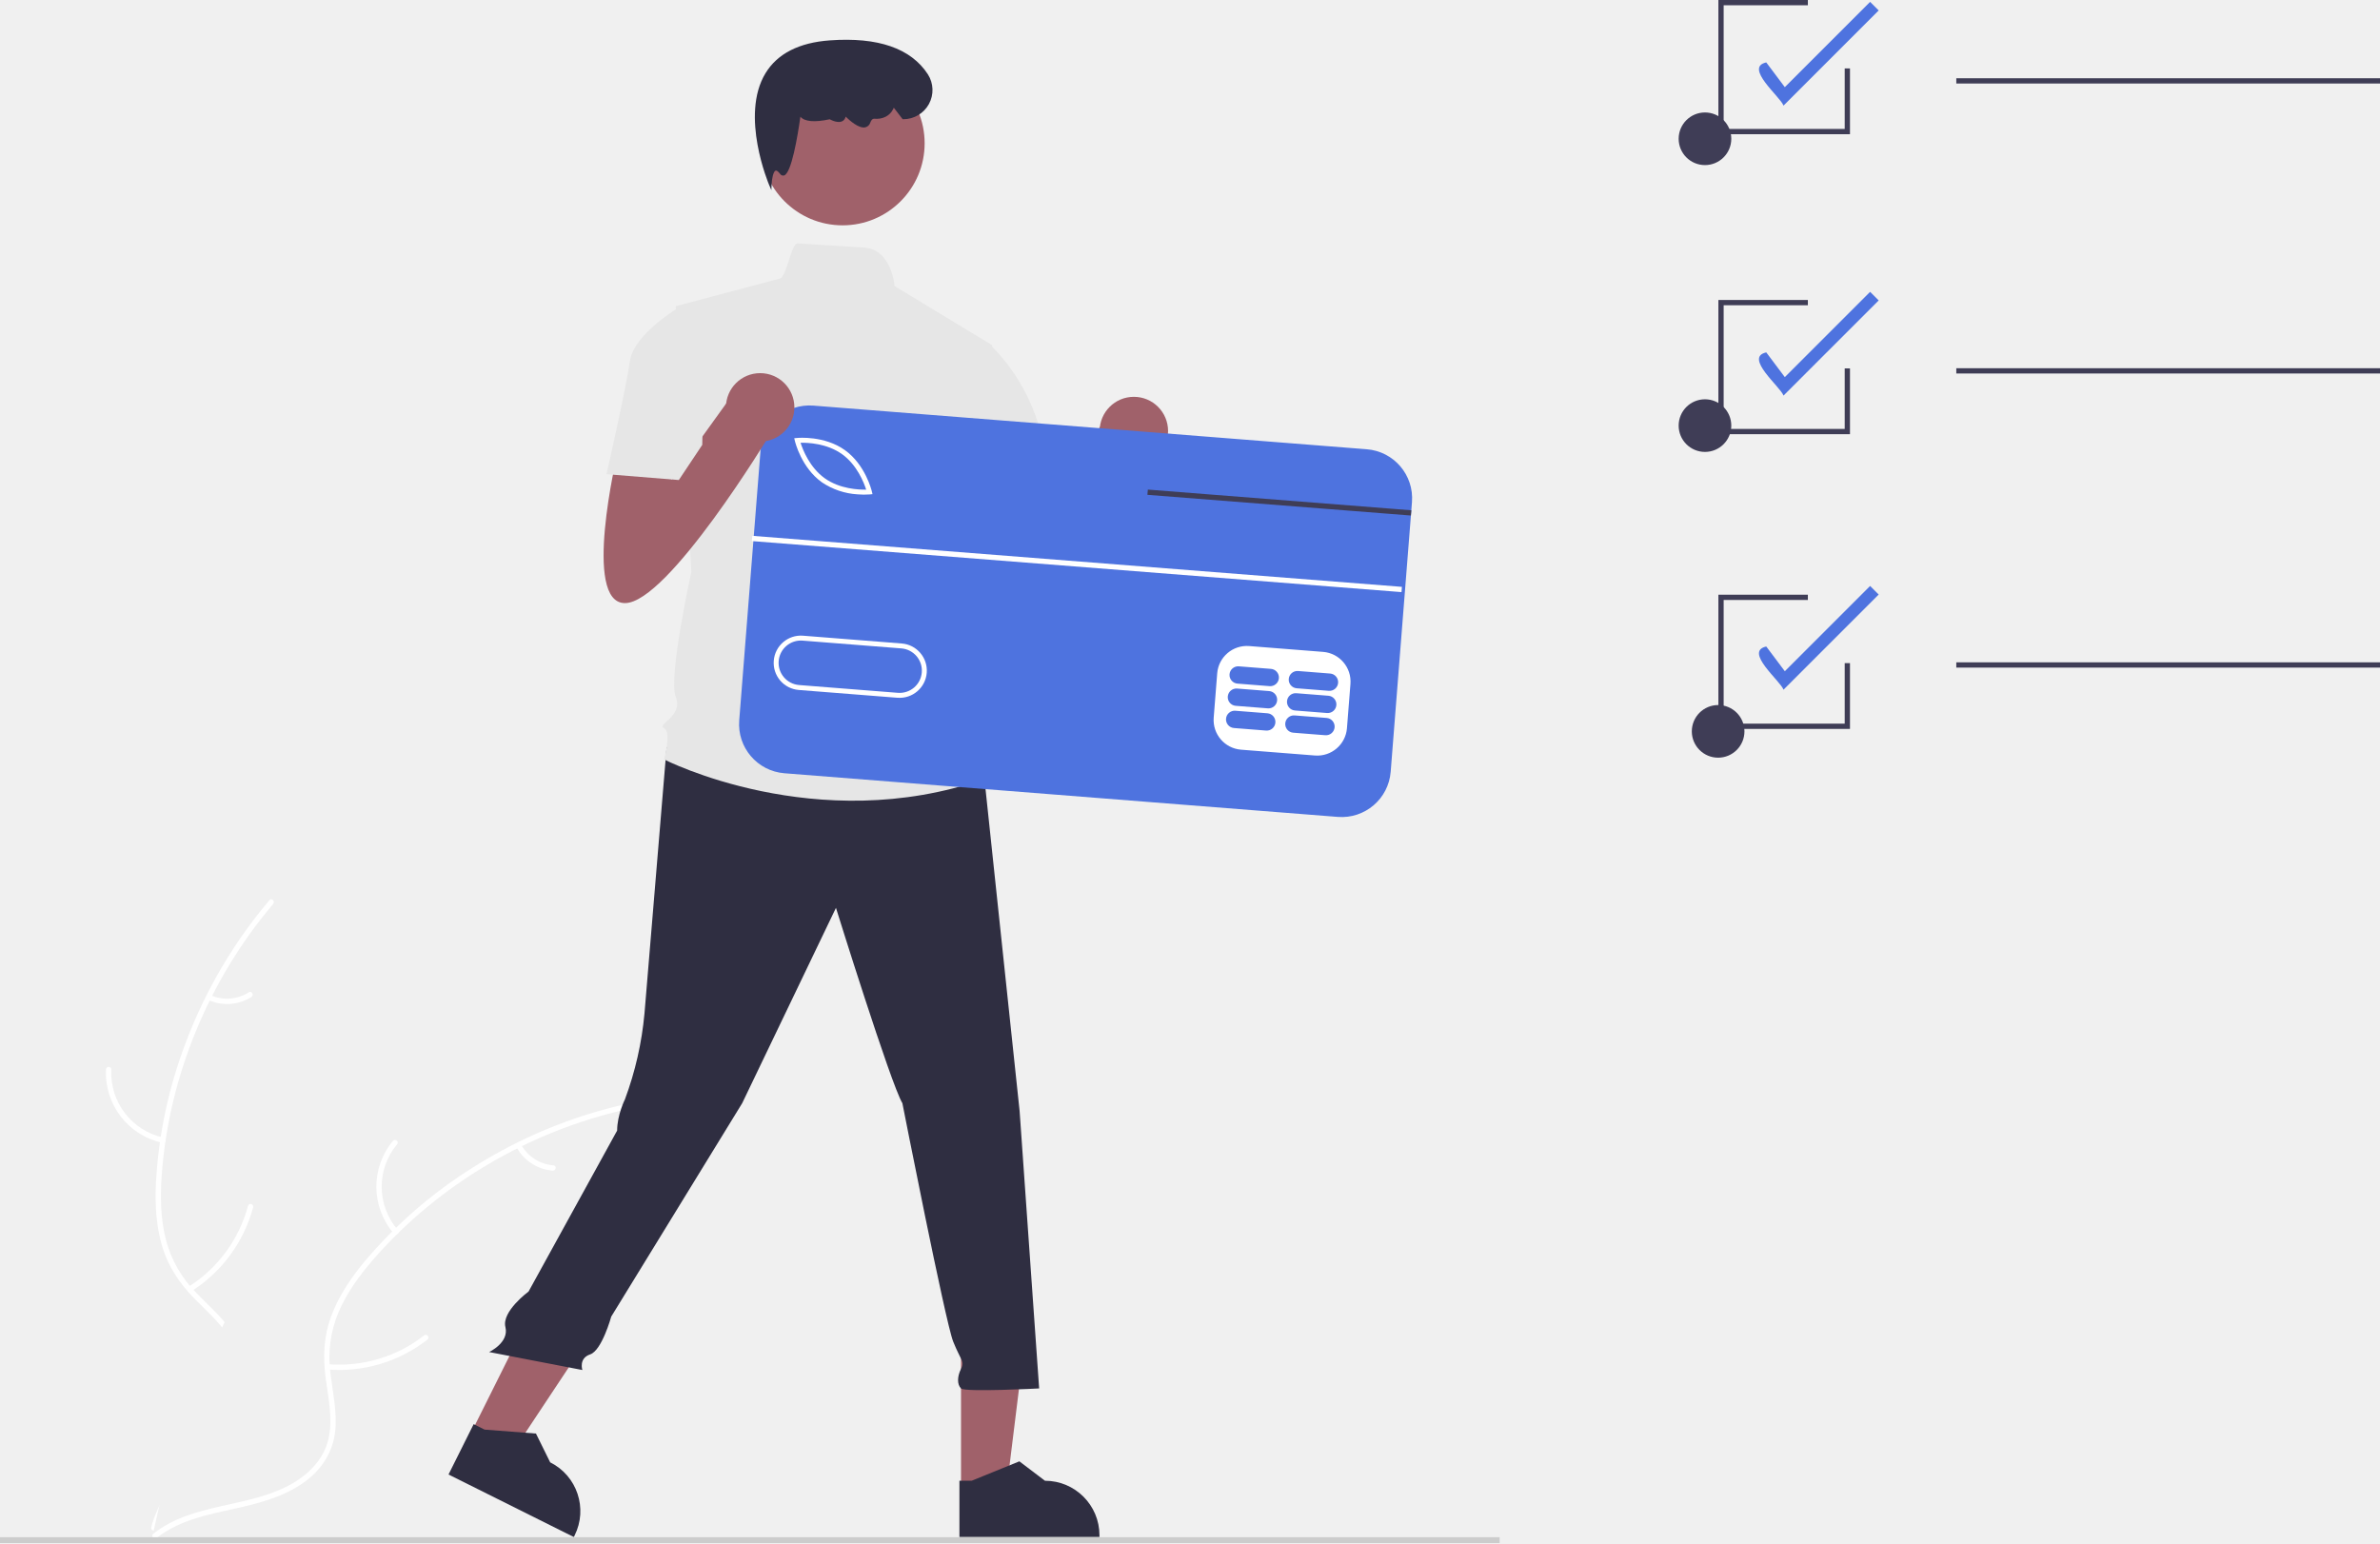
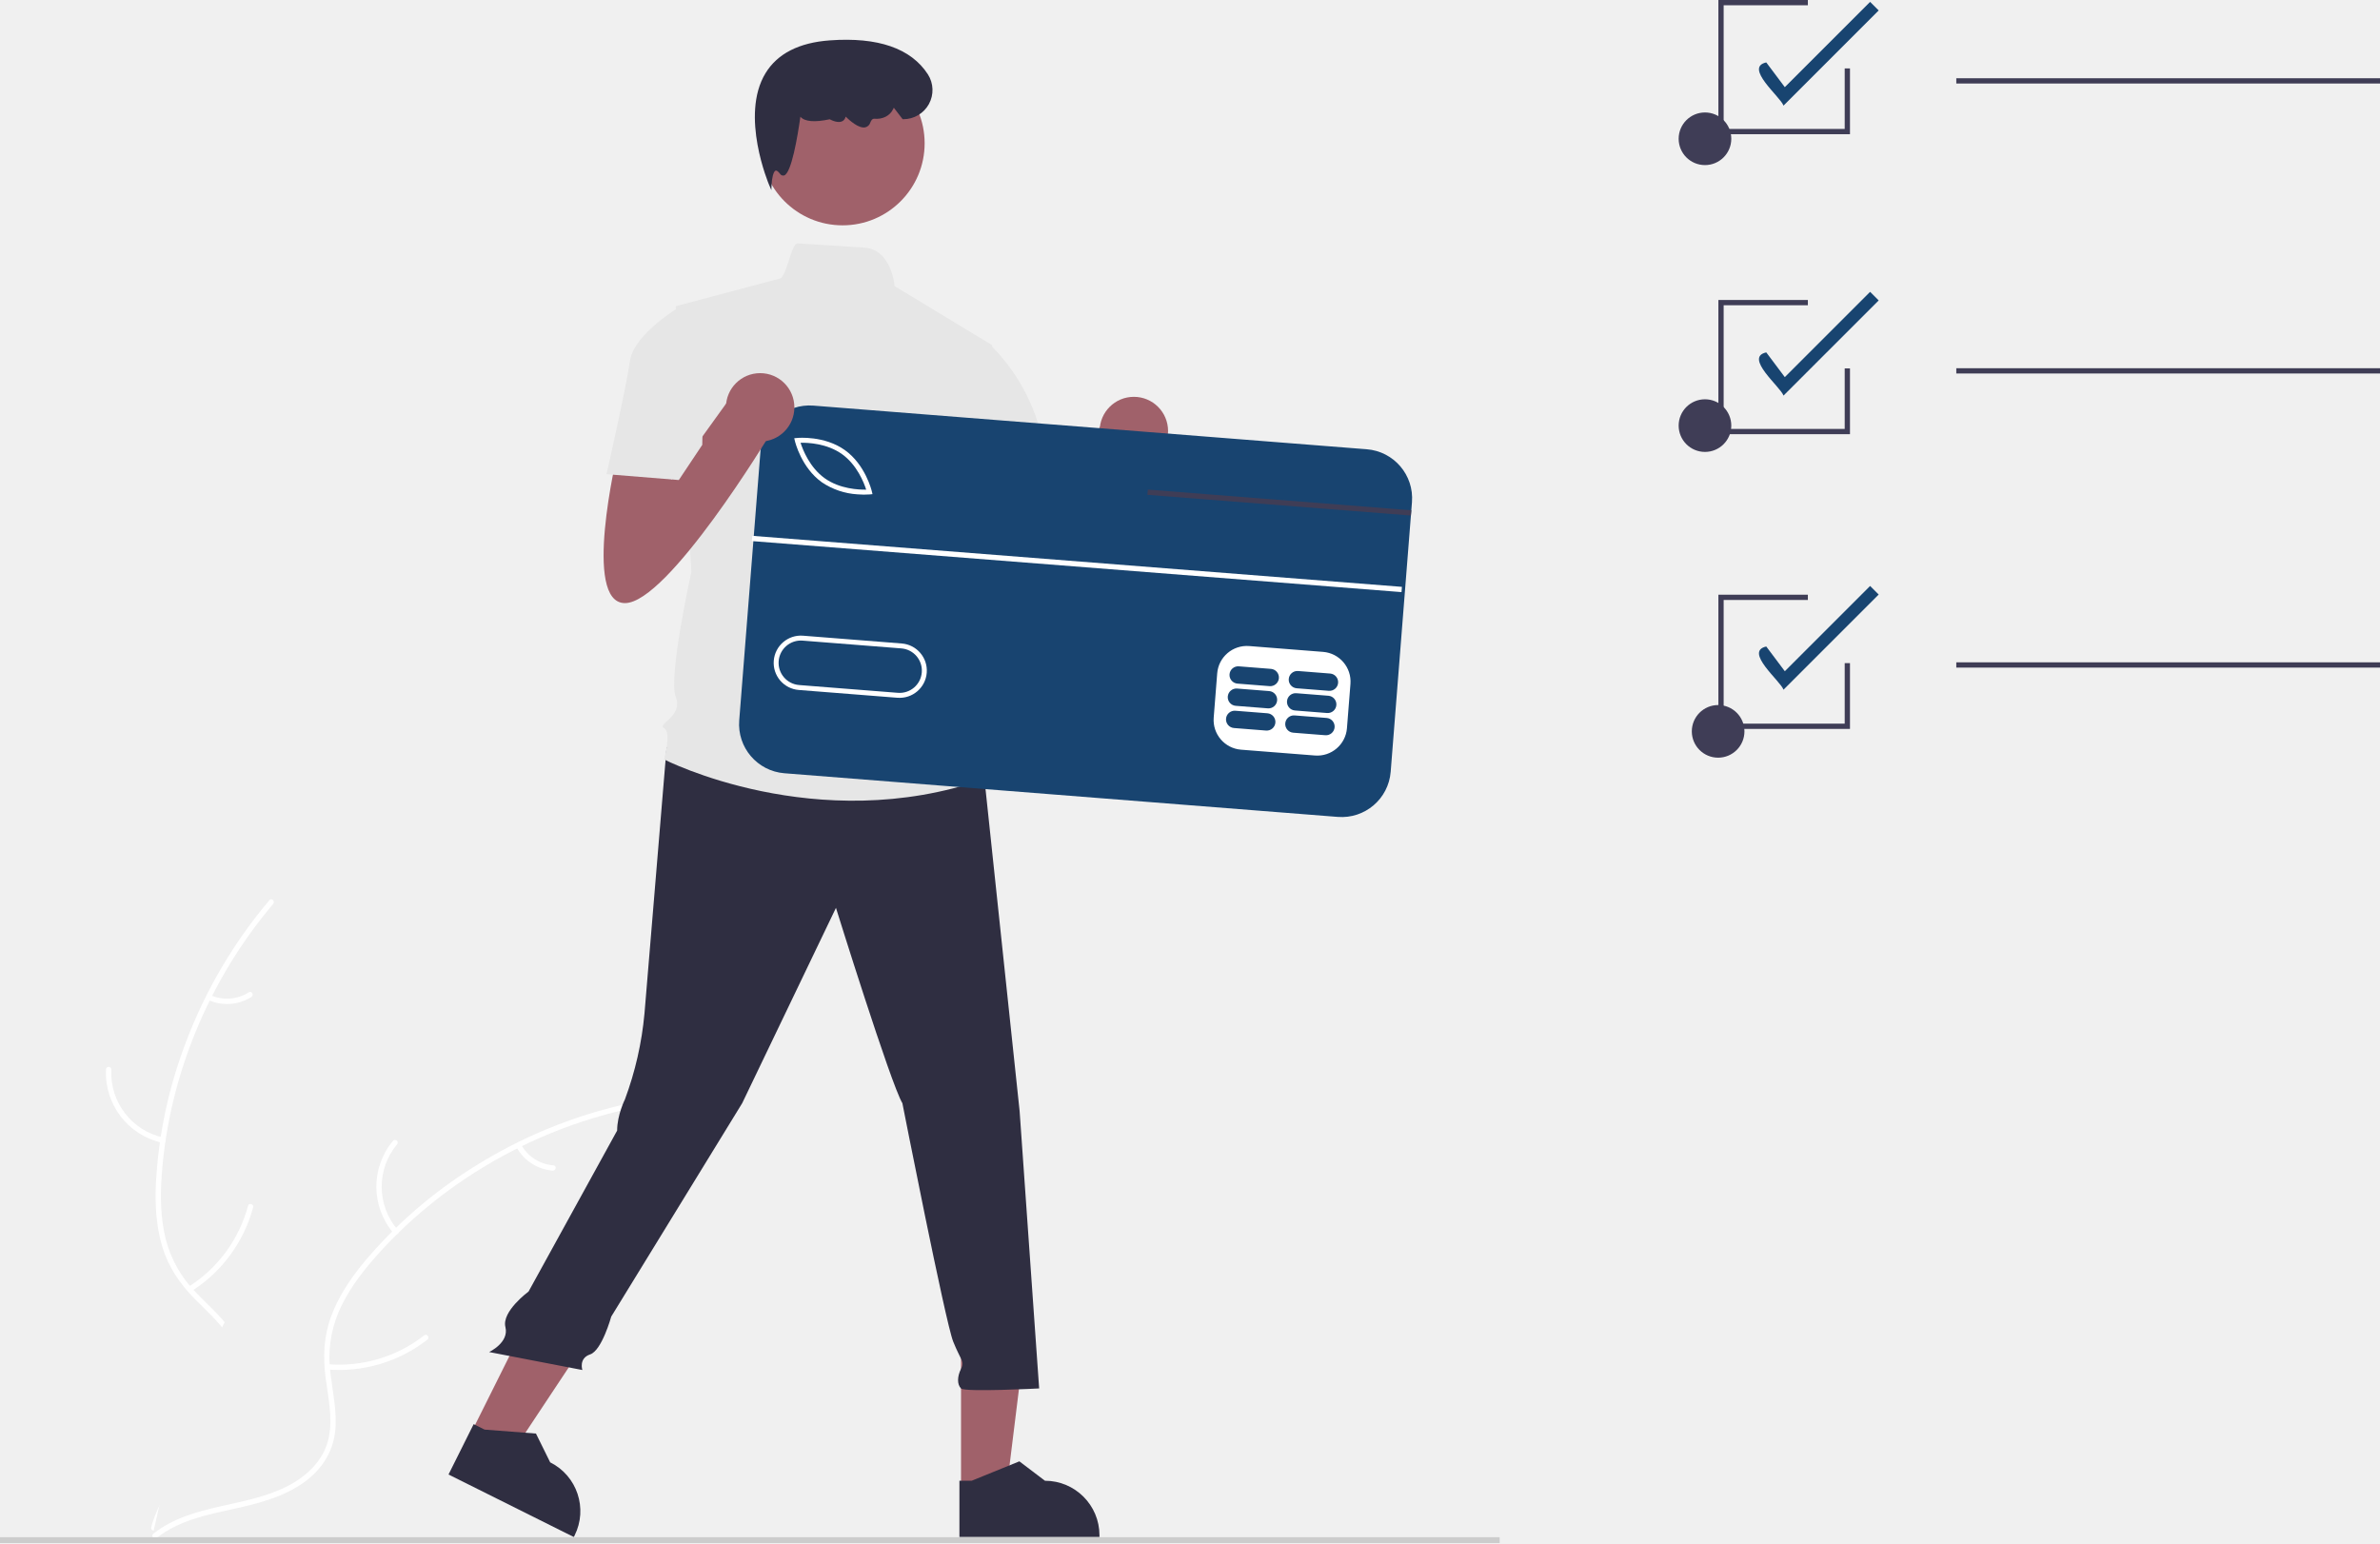
<svg xmlns="http://www.w3.org/2000/svg" data-name="Layer 1" width="904.362" height="586.406" viewBox="0 0 904.362 586.406">
  <path d="M176.481,606.861c4.482-45.747,31.57-91.412,74.671-107.385a211.783,211.783,0,0,0,3.8,145.354c7.154,17.901,16.974,37.067,11.164,55.449-3.615,11.437-12.957,20.359-23.51,26.061-10.554,5.702-22.356,8.596-34.01,11.434l-2.257,1.968C186.637,698.212,172,652.608,176.481,606.861Z" transform="translate(-147.8192 -156.7972)" fill="#f0f0f0" />
  <path d="M251.607,500.327c-24.335,28.724-39.652,65.407-42.33,103.015-.579,8.131-.459,16.429,1.523,24.376a44.709,44.709,0,0,0,11.656,20.44c5.154,5.374,11.048,10.274,14.805,16.808,3.961,6.886,4.313,14.819,1.919,22.306-2.928,9.16-8.974,16.722-15.142,23.912-6.849,7.983-14.09,16.165-16.818,26.582-.331,1.262-2.27.675-1.94-.585,4.747-18.124,21.942-28.797,29.847-45.215,3.689-7.661,5.091-16.481,1.24-24.366-3.367-6.895-9.441-11.954-14.706-17.35-5.529-5.666-9.818-11.929-12.142-19.561-2.378-7.807-2.823-16.118-2.454-24.228a175.619,175.619,0,0,1,11.431-53.685,184.227,184.227,0,0,1,31.732-53.932c.841-.992,2.215.498,1.38,1.484Z" transform="translate(-147.8192 -156.7972)" fill="#fff" />
  <path d="M209.502,591.072a27.158,27.158,0,0,1-21.407-27.901,1.014,1.014,0,0,1,2.026.048,25.148,25.148,0,0,0,19.966,25.913c1.276.268.684,2.206-.585,1.94Z" transform="translate(-147.8192 -156.7972)" fill="#fff" />
  <path d="M219.483,645.778a52.346,52.346,0,0,0,22.582-30.746c.335-1.261,2.274-.675,1.94.585a54.447,54.447,0,0,1-23.563,31.946c-1.106.695-2.058-1.093-.958-1.785Z" transform="translate(-147.8192 -156.7972)" fill="#fff" />
  <path d="M227.849,534.99a15.373,15.373,0,0,0,14.544-1.119c1.096-.709,2.047,1.081.958,1.785a17.227,17.227,0,0,1-16.087,1.274,1.047,1.047,0,0,1-.677-1.262,1.018,1.018,0,0,1,1.262-.677Z" transform="translate(-147.8192 -156.7972)" fill="#fff" />
  <path d="M385.833,577.466c-.672.462-1.344.924-2.016,1.404a202.453,202.453,0,0,0-25.35,20.878c-.618.581-1.235,1.178-1.835,1.775a213.431,213.431,0,0,0-44.683,64.638,207.267,207.267,0,0,0-10.584,29.66c-3.826,14.005-6.859,29.495-14.853,41.077a35.558,35.558,0,0,1-2.68,3.491L208.915,742.342c-.172-.081-.345-.145-.519-.226l-2.988.215c.106-.533.228-1.083.335-1.616.06-.309.138-.619.198-.929.046-.206.092-.413.121-.602.015-.069.031-.138.046-.189.029-.189.077-.361.106-.533q1.008-4.619,2.085-9.239c-0-.017-0-.017.016-.035,5.529-23.457,13.065-46.658,23.884-67.978.326-.641.65-1.3,1.01-1.942A197.78,197.78,0,0,1,250.266,631.867a174.848,174.848,0,0,1,11.293-13.618,145.397,145.397,0,0,1,35.662-28.193c26.5-14.887,57.465-21.134,86.407-13.216C384.368,577.042,385.092,577.245,385.833,577.466Z" transform="translate(-147.8192 -156.7972)" fill="#f0f0f0" />
  <path d="M385.689,578.421c-36.724,8.283-71.04,28.351-95.82,56.766-5.357,6.143-10.258,12.841-13.461,20.38a44.709,44.709,0,0,0-2.999,23.338c.879,7.394,2.635,14.855,1.702,22.334-.984,7.883-5.478,14.429-11.897,18.966-7.853,5.551-17.233,7.949-26.487,9.976-10.275,2.25-20.983,4.424-29.433,11.099-1.024.809-2.219-.827-1.197-1.635,14.702-11.613,34.857-9.782,51.054-18.132,7.558-3.896,13.987-10.094,15.66-18.708,1.463-7.533-.341-15.229-1.296-22.707-1.003-7.853-.657-15.436,2.083-22.929,2.802-7.665,7.45-14.569,12.627-20.822a175.619,175.619,0,0,1,41.449-35.983A184.227,184.227,0,0,1,385.481,576.405c1.269-.286,1.468,1.731.208,2.015Z" transform="translate(-147.8192 -156.7972)" fill="#fff" />
  <path d="M297.436,625.526a27.158,27.158,0,0,1-.294-35.166c.839-.998,2.429.259,1.588,1.258a25.148,25.148,0,0,0,.341,32.711c.857.982-.783,2.173-1.635,1.197Z" transform="translate(-147.8192 -156.7972)" fill="#fff" />
  <path d="M272.469,675.215a52.346,52.346,0,0,0,36.542-10.953c1.027-.805,2.222.831,1.197,1.635a54.447,54.447,0,0,1-38.048,11.321c-1.301-.11-.985-2.112.31-2.002Z" transform="translate(-147.8192 -156.7972)" fill="#fff" />
  <path d="M345.851,591.793a15.373,15.373,0,0,0,12.286,7.863c1.302.094.984,2.095-.31,2.002a17.227,17.227,0,0,1-13.611-8.669,1.047,1.047,0,0,1,.219-1.416,1.018,1.018,0,0,1,1.416.219Z" transform="translate(-147.8192 -156.7972)" fill="#fff" />
-   <path d="M825.522,196.935c-1.119-3.303-15.145-14.53-6.55-16.417l7.049,9.399,32.407-32.406,3.259,3.259Z" transform="translate(-147.8192 -156.7972)" fill="#4e73df" />
-   <path d="M825.522,307.129c-1.119-3.303-15.145-14.53-6.55-16.417l7.049,9.399,32.407-32.406,3.259,3.259Z" transform="translate(-147.8192 -156.7972)" fill="#4e73df" />
-   <path d="M825.522,418.897c-1.119-3.303-15.145-14.53-6.55-16.417l7.049,9.399,32.407-32.406,3.259,3.259Z" transform="translate(-147.8192 -156.7972)" fill="#4e73df" />
+   <path d="M825.522,196.935c-1.119-3.303-15.145-14.53-6.55-16.417l7.049,9.399,32.407-32.406,3.259,3.259Z" transform="translate(-147.8192 -156.7972)" fill="#184470" />
+   <path d="M825.522,307.129c-1.119-3.303-15.145-14.53-6.55-16.417l7.049,9.399,32.407-32.406,3.259,3.259Z" transform="translate(-147.8192 -156.7972)" fill="#184470" />
+   <path d="M825.522,418.897c-1.119-3.303-15.145-14.53-6.55-16.417l7.049,9.399,32.407-32.406,3.259,3.259Z" transform="translate(-147.8192 -156.7972)" fill="#184470" />
  <circle cx="647.862" cy="161.738" r="10" fill="#3f3d56" />
  <circle cx="647.862" cy="52.738" r="10" fill="#3f3d56" />
  <rect x="743.362" y="29.738" width="161" height="2" fill="#3f3d56" />
  <circle cx="652.862" cy="277.932" r="10" fill="#3f3d56" />
  <rect x="743.362" y="139.932" width="161" height="2" fill="#3f3d56" />
  <rect x="743.362" y="251.7" width="161" height="2" fill="#3f3d56" />
  <polygon points="702.96 277 652.96 277 652.96 226 686.96 226 686.96 228 654.96 228 654.96 275 700.96 275 700.96 252 702.96 252 702.96 277" fill="#3f3d56" />
  <polygon points="702.96 165 652.96 165 652.96 114 686.96 114 686.96 116 654.96 116 654.96 163 700.96 163 700.96 140 702.96 140 702.96 165" fill="#3f3d56" />
  <polygon points="702.96 51 652.96 51 652.96 0 686.96 0 686.96 2 654.96 2 654.96 49 700.96 49 700.96 26 702.96 26 702.96 51" fill="#3f3d56" />
  <path d="M524.324,338.569s-13.363,56.421,2.97,56.421S582.23,331.145,582.23,331.145L568.867,314.813l-23.985,33.3-1.256-16.967Z" transform="translate(-147.8192 -156.7972)" fill="#a0616a" />
  <circle cx="430.85" cy="163.801" r="13" fill="#a0616a" />
  <polygon points="365.175 566.048 382.478 566.047 390.711 499.301 365.171 499.302 365.175 566.048" fill="#a0616a" />
  <path d="M512.384,740.897l53.213-.002v-.673a20.713,20.713,0,0,0-20.712-20.712H544.884l-9.72-7.374-18.135,7.375-4.645 0Z" transform="translate(-147.8192 -156.7972)" fill="#2f2e41" />
  <polygon points="179.038 544.459 194.521 552.185 231.693 496.14 208.841 484.736 179.038 544.459" fill="#a0616a" />
  <path d="M318.25,717.136l47.613,23.761.301-.602a20.713,20.713,0,0,0-9.283-27.781l-.001-.001-5.404-10.939-19.52-1.5-4.156-2.074Z" transform="translate(-147.8192 -156.7972)" fill="#2f2e41" />
  <rect y="584.165" width="569.85" height="2.241" fill="#ccc" />
  <path d="M401.117,440.925s-6.915,83.148-8.4,100.966a126.71,126.71,0,0,1-7.424,32.665s-2.97,5.939-2.97,11.878l-33.655,61.164s-10.284,7.559-8.8,13.498-6.2,9.502-6.2,9.502l35.442,6.831s-1.485-4.454,2.97-5.939,8-14.363,8-14.363l49.756-81.086L465.471,501.802s20.787,66.815,25.241,74.238c0,0,16.332,83.147,19.302,90.571s4.454,7.424,2.97,10.393-1.485,5.939,0,7.424,29.695,0,29.695,0l-7.424-105.419L521.892,452.805l-68.299-20.787Z" transform="translate(-147.8192 -156.7972)" fill="#2f2e41" />
  <circle cx="320.167" cy="54.452" r="31.18" fill="#a0616a" />
  <path d="M524.862,287.995l-37.118-22.489s-1.029-13.965-11.605-14.622c-5.31-.33-13.277-.834-25.235-1.605-2.527-.163-4.232,13.662-7.128,13.475l-39.181,10.393,5.939,100.964s-8.909,40.089-5.939,47.513-7.424,10.393-4.454,11.878,0,11.878,0,11.878,57.906,29.695,121.751,7.424l-5.939-19.302a15.58,15.58,0,0,0-2.97-14.848s5.939-8.909-1.485-16.332c0,0,2.97-13.363-4.454-19.302l-1.485-20.787,4.454-10.393Z" transform="translate(-147.8192 -156.7972)" fill="#e6e6e6" />
  <path d="M440.93,229.061l-.872-2.024c-.112-.262-11.139-26.329-1.365-42.408,4.524-7.444,12.751-11.646,24.452-12.49,18.307-1.324,30.837,3.019,37.251,12.898a11.075,11.075,0,0,1-9.335,17.061h-.246l-3.364-4.368-.196.425c-1.218,2.635-4.015,4.077-7.291,3.761-.557-.04-1.051.441-1.447,1.47a2.615,2.615,0,0,1-1.958,1.814c-2.42.471-5.871-2.578-7.415-4.097a2.478,2.478,0,0,1-1.155,1.701c-1.627.939-4.16-.288-4.887-.678-5.792,1.23-9.541.901-11.146-.977-1.089,7.704-3.426,21.57-6.228,22.338a1.401,1.401,0,0,1-1.529-.668c-.675-.876-1.278-1.312-1.654-1.19-.912.29-1.45,3.292-1.527,5.229Z" transform="translate(-147.8192 -156.7972)" fill="#2f2e41" />
  <path d="M508.529,289.48l14.811-2.406a72.314,72.314,0,0,1,20.823,38.041c4.454,23.756,5.939,28.211,5.939,28.211l-35.634,8.909-19.302-37.119Z" transform="translate(-147.8192 -156.7972)" fill="#e6e6e6" />
  <rect x="496.825" y="270.454" width="116.395" height="234.311" transform="translate(-22.85274 753.6348) rotate(-85.48966)" fill="#fff" />
-   <path d="M467.762,329.37c-5.716-4.082-12.974-4.377-15.746-4.319.846,2.64,3.474,9.412,9.191,13.496,5.73,4.092,12.979,4.379,15.747,4.321C476.108,340.229,473.479,333.455,467.762,329.37Z" transform="translate(-147.8192 -156.7972)" fill="#4e73df" />
-   <path d="M490.313,403.204l-37.507-2.959a8.465,8.465,0,1,0-1.331,16.878h0l37.507,2.959a8.465,8.465,0,0,0,1.331-16.878Z" transform="translate(-147.8192 -156.7972)" fill="#4e73df" />
-   <path d="M667.183,327.527l-210.29-16.59a18.683,18.683,0,0,0-20.092,17.159L428.714,430.547a18.693,18.693,0,0,0,17.162,20.101l210.29,16.59a18.683,18.683,0,0,0,20.092-17.159l7.686-97.375.155-1.989.245-3.096A18.683,18.683,0,0,0,667.183,327.527Zm-6.21,89.138-1.332,16.879a11.315,11.315,0,0,1-12.142,10.361l-28.133-2.217A11.315,11.315,0,0,1,609.005,429.546l1.333-16.879A11.319,11.319,0,0,1,622.479,402.307l28.124,2.219A11.329,11.329,0,0,1,660.973,416.665ZM441.84,407.864a10.346,10.346,0,0,1,11.114-9.491l37.506,2.961a10.342,10.342,0,1,1-1.609,20.622l-.019.005-37.506-2.961A10.334,10.334,0,0,1,441.84,407.864Zm8.029-83.482-.256-1.049,1.079-.099c.422-.045,10.399-.941,18.165,4.607,7.766,5.548,10.148,15.281,10.251,15.688l.247,1.052-1.076.109a28.423,28.423,0,0,1-4.589-.03,27.137,27.137,0,0,1-13.578-4.586C452.344,334.525,449.963,324.792,449.869,324.382Z" transform="translate(-147.8192 -156.7972)" fill="#4e73df" />
-   <path d="M629.423,427.859l-12.19-.962a3.292,3.292,0,0,0-.518,6.564l12.19.962a3.292,3.292,0,0,0,.518-6.564Z" transform="translate(-147.8192 -156.7972)" fill="#4e73df" />
-   <path d="M651.927,429.634l-12.19-.962a3.292,3.292,0,0,0-.518,6.564l12.19.962a3.292,3.292,0,0,0,.518-6.564Z" transform="translate(-147.8192 -156.7972)" fill="#4e73df" />
-   <path d="M630.088,419.42l-12.19-.962a3.292,3.292,0,0,0-.518,6.564l12.19.962a3.292,3.292,0,0,0,.518-6.564Z" transform="translate(-147.8192 -156.7972)" fill="#4e73df" />
-   <path d="M652.592,421.195l-12.19-.962a3.292,3.292,0,0,0-.518,6.564l12.19.962a3.292,3.292,0,0,0,.518-6.564Z" transform="translate(-147.8192 -156.7972)" fill="#4e73df" />
-   <path d="M630.754,410.981l-12.19-.962a3.292,3.292,0,0,0-.518,6.564l12.19.962a3.292,3.292,0,0,0,.518-6.564Z" transform="translate(-147.8192 -156.7972)" fill="#4e73df" />
-   <path d="M653.258,412.756l-12.19-.962a3.292,3.292,0,0,0-.518,6.564l12.19.962a3.292,3.292,0,0,0,.518-6.564Z" transform="translate(-147.8192 -156.7972)" fill="#4e73df" />
+   <path d="M467.762,329.37c-5.716-4.082-12.974-4.377-15.746-4.319.846,2.64,3.474,9.412,9.191,13.496,5.73,4.092,12.979,4.379,15.747,4.321C476.108,340.229,473.479,333.455,467.762,329.37Z" transform="translate(-147.8192 -156.7972)" fill="#184470" />
+   <path d="M490.313,403.204l-37.507-2.959a8.465,8.465,0,1,0-1.331,16.878h0l37.507,2.959a8.465,8.465,0,0,0,1.331-16.878Z" transform="translate(-147.8192 -156.7972)" fill="#184470" />
+   <path d="M667.183,327.527l-210.29-16.59a18.683,18.683,0,0,0-20.092,17.159L428.714,430.547a18.693,18.693,0,0,0,17.162,20.101l210.29,16.59a18.683,18.683,0,0,0,20.092-17.159l7.686-97.375.155-1.989.245-3.096A18.683,18.683,0,0,0,667.183,327.527Zm-6.21,89.138-1.332,16.879a11.315,11.315,0,0,1-12.142,10.361l-28.133-2.217A11.315,11.315,0,0,1,609.005,429.546l1.333-16.879A11.319,11.319,0,0,1,622.479,402.307l28.124,2.219A11.329,11.329,0,0,1,660.973,416.665ZM441.84,407.864a10.346,10.346,0,0,1,11.114-9.491l37.506,2.961a10.342,10.342,0,1,1-1.609,20.622l-.019.005-37.506-2.961A10.334,10.334,0,0,1,441.84,407.864Zm8.029-83.482-.256-1.049,1.079-.099c.422-.045,10.399-.941,18.165,4.607,7.766,5.548,10.148,15.281,10.251,15.688l.247,1.052-1.076.109a28.423,28.423,0,0,1-4.589-.03,27.137,27.137,0,0,1-13.578-4.586C452.344,334.525,449.963,324.792,449.869,324.382Z" transform="translate(-147.8192 -156.7972)" fill="#184470" />
+   <path d="M629.423,427.859l-12.19-.962a3.292,3.292,0,0,0-.518,6.564l12.19.962a3.292,3.292,0,0,0,.518-6.564Z" transform="translate(-147.8192 -156.7972)" fill="#184470" />
+   <path d="M651.927,429.634l-12.19-.962a3.292,3.292,0,0,0-.518,6.564l12.19.962a3.292,3.292,0,0,0,.518-6.564Z" transform="translate(-147.8192 -156.7972)" fill="#184470" />
+   <path d="M630.088,419.42l-12.19-.962a3.292,3.292,0,0,0-.518,6.564l12.19.962a3.292,3.292,0,0,0,.518-6.564Z" transform="translate(-147.8192 -156.7972)" fill="#184470" />
+   <path d="M652.592,421.195l-12.19-.962a3.292,3.292,0,0,0-.518,6.564l12.19.962a3.292,3.292,0,0,0,.518-6.564Z" transform="translate(-147.8192 -156.7972)" fill="#184470" />
+   <path d="M630.754,410.981l-12.19-.962a3.292,3.292,0,0,0-.518,6.564l12.19.962a3.292,3.292,0,0,0,.518-6.564Z" transform="translate(-147.8192 -156.7972)" fill="#184470" />
+   <path d="M653.258,412.756l-12.19-.962a3.292,3.292,0,0,0-.518,6.564l12.19.962a3.292,3.292,0,0,0,.518-6.564Z" transform="translate(-147.8192 -156.7972)" fill="#184470" />
  <rect x="556.023" y="247.309" width="2.001" height="247.613" transform="translate(-4.39383 740.5675) rotate(-85.50837)" fill="#fff" />
  <polygon points="536.278 193.917 536.123 195.907 527.532 195.233 435.999 188.043 436.164 186.051 527.687 193.243 536.278 193.917" fill="#3f3d56" />
  <path d="M382.324,329.569s-13.363,56.421,2.97,56.421S440.23,322.145,440.23,322.145L426.867,305.813l-23.985,33.3-1.256-16.967Z" transform="translate(-147.8192 -156.7972)" fill="#a0616a" />
  <circle cx="288.85" cy="154.801" r="13" fill="#a0616a" />
  <path d="M415.412,282.056l-8.909-8.909s-17.817,10.393-19.302,20.787-8.909,43.058-8.909,43.058l27.468,2.227,8.909-13.363Z" transform="translate(-147.8192 -156.7972)" fill="#e6e6e6" />
</svg>
